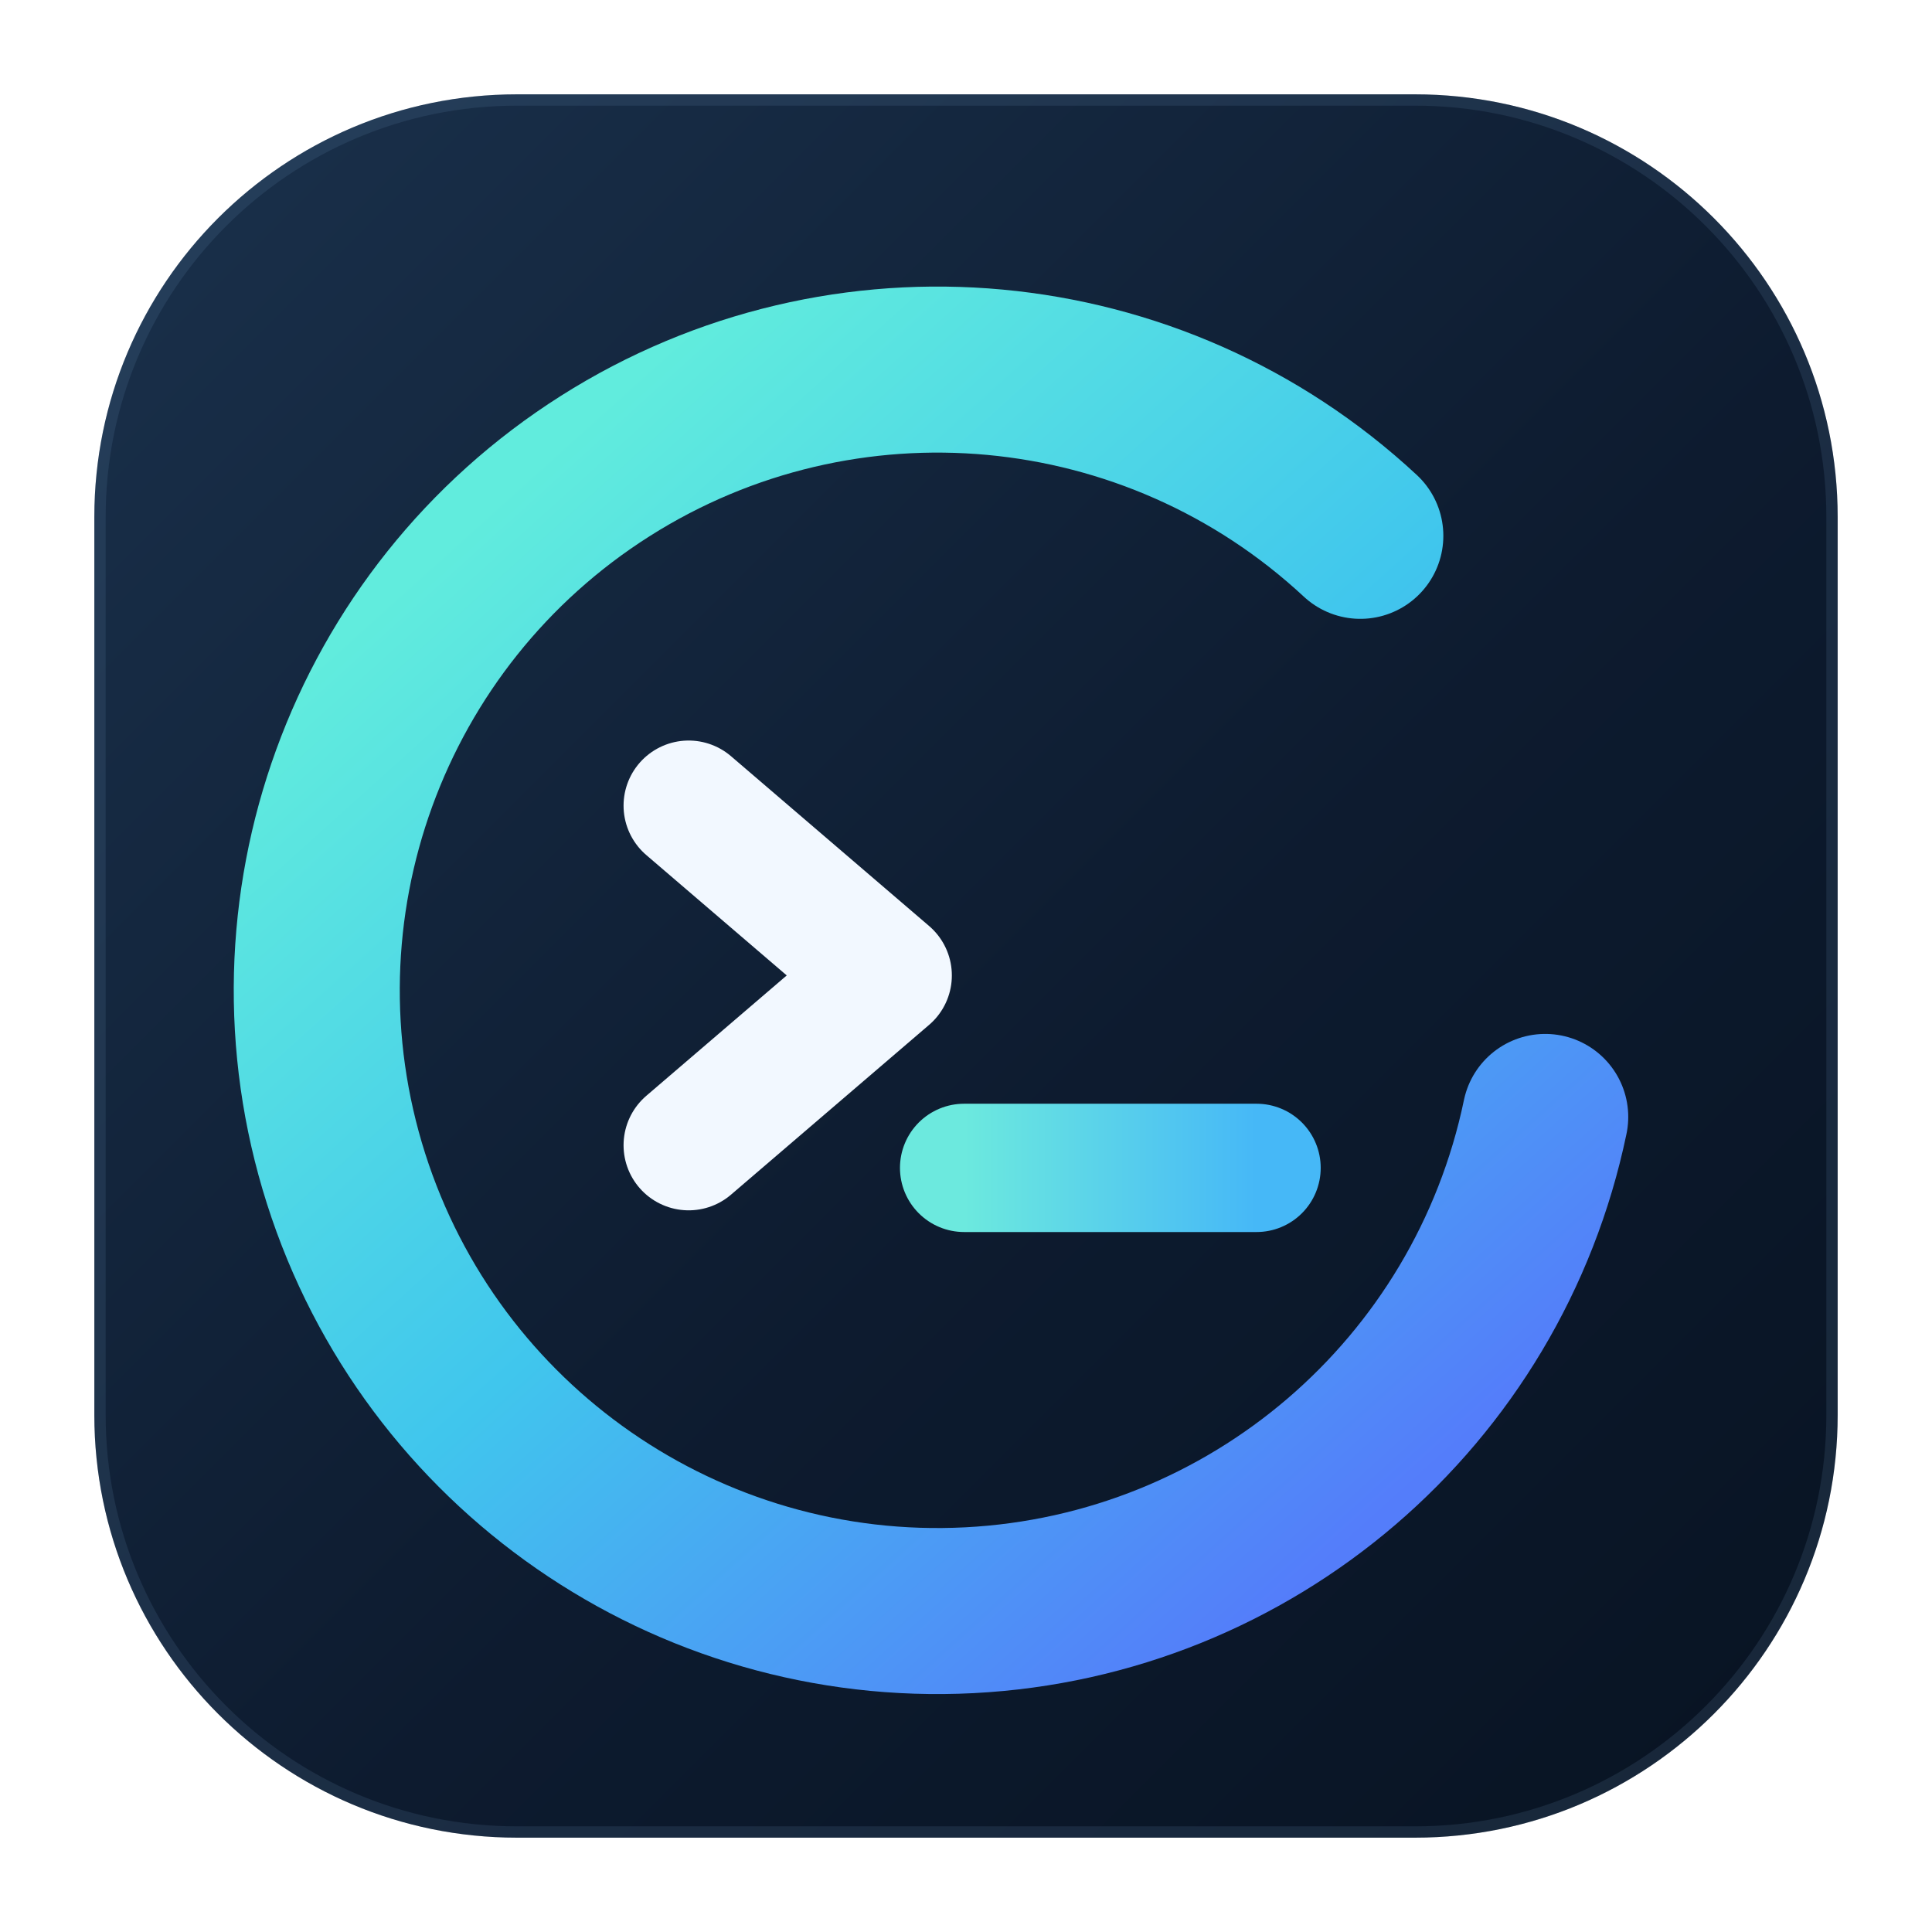
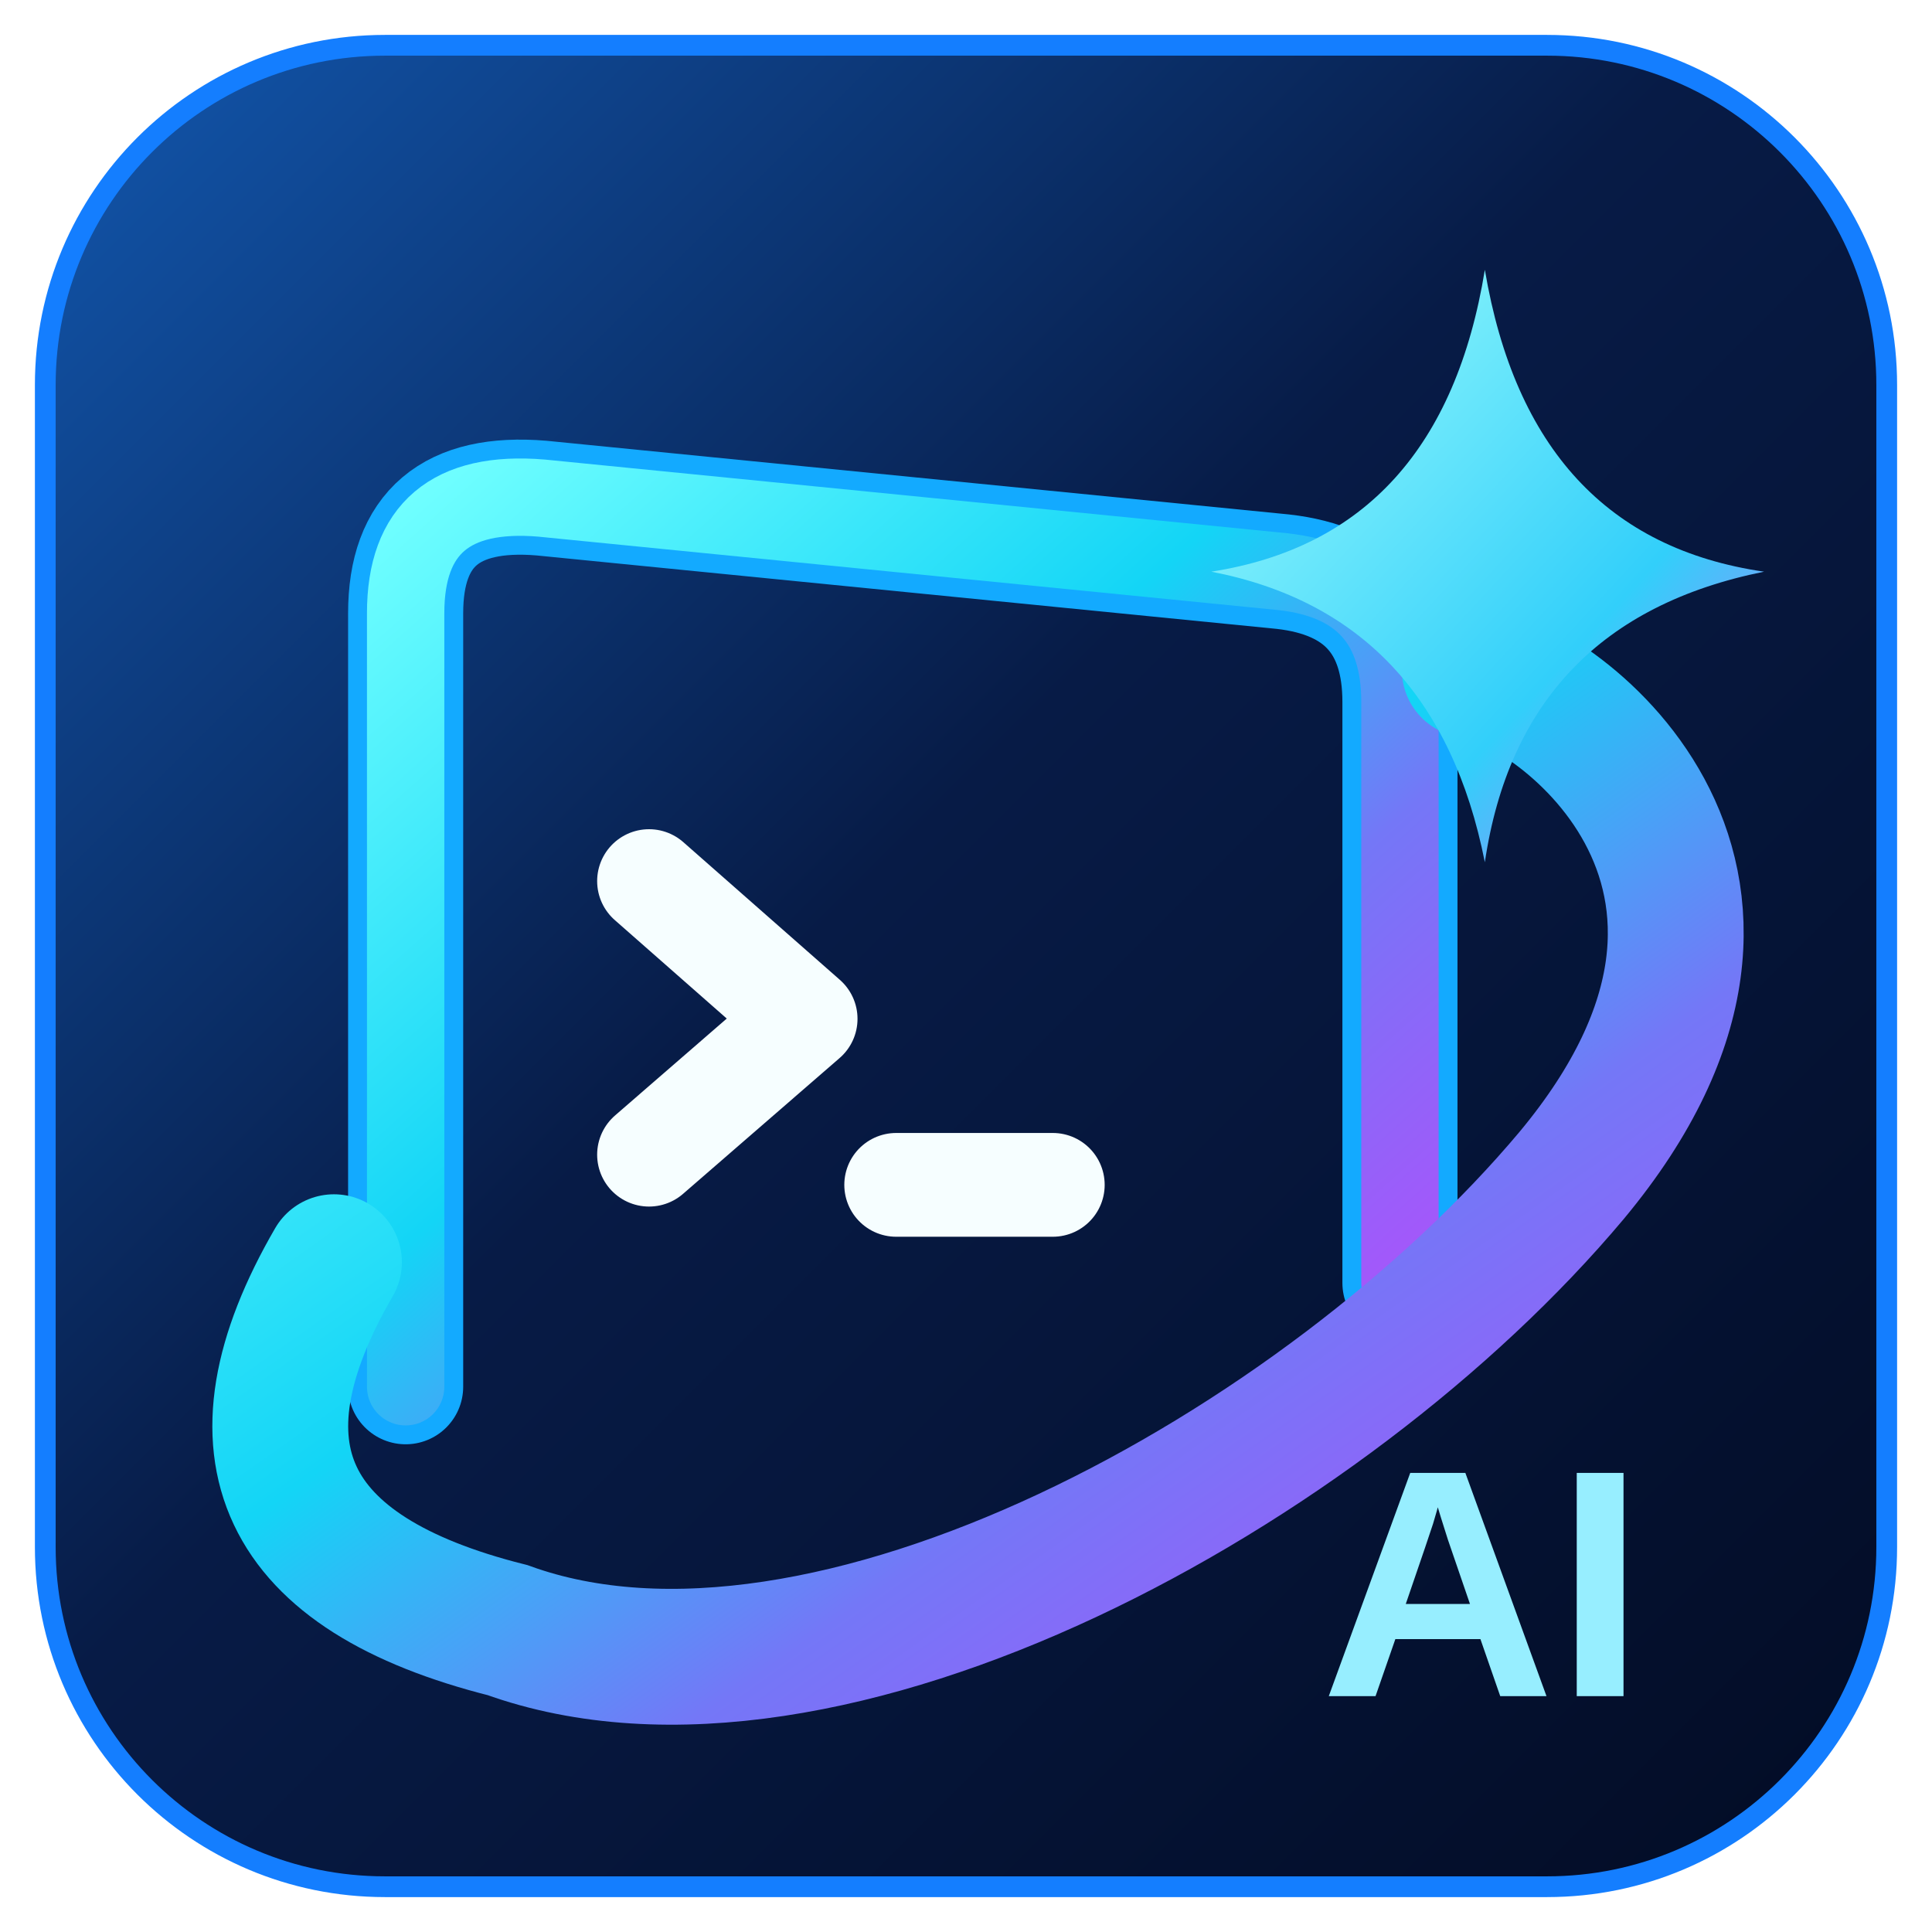
- <svg xmlns="http://www.w3.org/2000/svg" viewBox="0 0 1024 1024" role="img" aria-label="OpenShell — open terminal">
+ <svg xmlns="http://www.w3.org/2000/svg" viewBox="0 0 1024 1024" role="img" aria-label="OpenShell AI icon">
  <defs>
-     <linearGradient id="surface" x1="0" y1="0" x2="1" y2="1">
-       <stop offset="0" stop-color="#1A314C" />
-       <stop offset="0.57" stop-color="#0D1B2F" />
-       <stop offset="1" stop-color="#081322" />
+     <linearGradient id="bg" x1="0" y1="0" x2="1" y2="1">
+       <stop stop-color="#1256AC" />
+       <stop offset=".45" stop-color="#071B46" />
+       <stop offset="1" stop-color="#030C25" />
    </linearGradient>
-     <linearGradient id="ring" x1="0.15" y1="0.1" x2="0.88" y2="0.91">
-       <stop offset="0" stop-color="#61ECDD" />
-       <stop offset="0.49" stop-color="#40C6ED" />
-       <stop offset="1" stop-color="#547DFA" />
+     <linearGradient id="orbit" x1="0" y1="0" x2="1" y2="1">
+       <stop stop-color="#70FFFF" />
+       <stop offset=".42" stop-color="#13D5F6" />
+       <stop offset=".68" stop-color="#7477F7" />
+       <stop offset="1" stop-color="#B04FFB" />
    </linearGradient>
-     <linearGradient id="cursor" gradientUnits="userSpaceOnUse" x1="511" y1="619" x2="666" y2="619">
-       <stop offset="0" stop-color="#6CE9DE" />
-       <stop offset="1" stop-color="#46B8F7" />
+     <linearGradient id="star" x1="0" y1="0" x2="1" y2="1">
+       <stop stop-color="#A3FFFC" />
+       <stop offset=".65" stop-color="#32CFFA" />
+       <stop offset="1" stop-color="#C46FFC" />
    </linearGradient>
  </defs>
-   <rect x="50" y="50" width="924" height="924" rx="224" fill="url(#surface)" />
-   <rect x="53" y="53" width="918" height="918" rx="221" fill="none" stroke="#698DB3" stroke-opacity="0.16" stroke-width="6" />
-   <path d="M721 284 A329 329 0 1 0 819 592" fill="none" stroke="url(#ring)" stroke-width="88" stroke-linecap="round" />
-   <path d="M365 427 L470 517 L365 607" fill="none" stroke="#F2F8FF" stroke-width="69" stroke-linecap="round" stroke-linejoin="round" />
-   <path d="M511 619 H666" fill="none" stroke="url(#cursor)" stroke-width="68" stroke-linecap="round" />
+   <rect x="24" y="24" width="976" height="976" rx="180" fill="url(#bg)" stroke="#147EFF" stroke-width="11" />
+   <path d="M215 735 V325 Q215 258 287 264 L680 303 Q742 310 742 372 V680" fill="none" stroke="#13AAFF" stroke-width="61" stroke-linecap="round" />
+   <path d="M215 735 V325 Q215 258 287 264 L680 303 Q742 310 742 372 V680" fill="none" stroke="url(#orbit)" stroke-width="41" stroke-linecap="round" />
+   <path d="M344 467 L427 540 L344 612 M475 628 H558" fill="none" stroke="#F6FEFF" stroke-width="55" stroke-linecap="round" stroke-linejoin="round" />
+   <path d="M177 669 Q90 819 269 864 C438 925 703 778 833 623 C967 462 820 358 779 355" fill="none" stroke="url(#orbit)" stroke-width="72" stroke-linecap="round" />
+   <path d="M787 143 Q811 285 935 303 Q806 329 787 457 Q761 326 642 303 Q764 284 787 143Z" fill="url(#star)" />
+   <text x="700" y="899" font-family="Segoe UI,Arial,sans-serif" font-size="172" font-weight="800" fill="#97EEFF">AI</text>
</svg>
